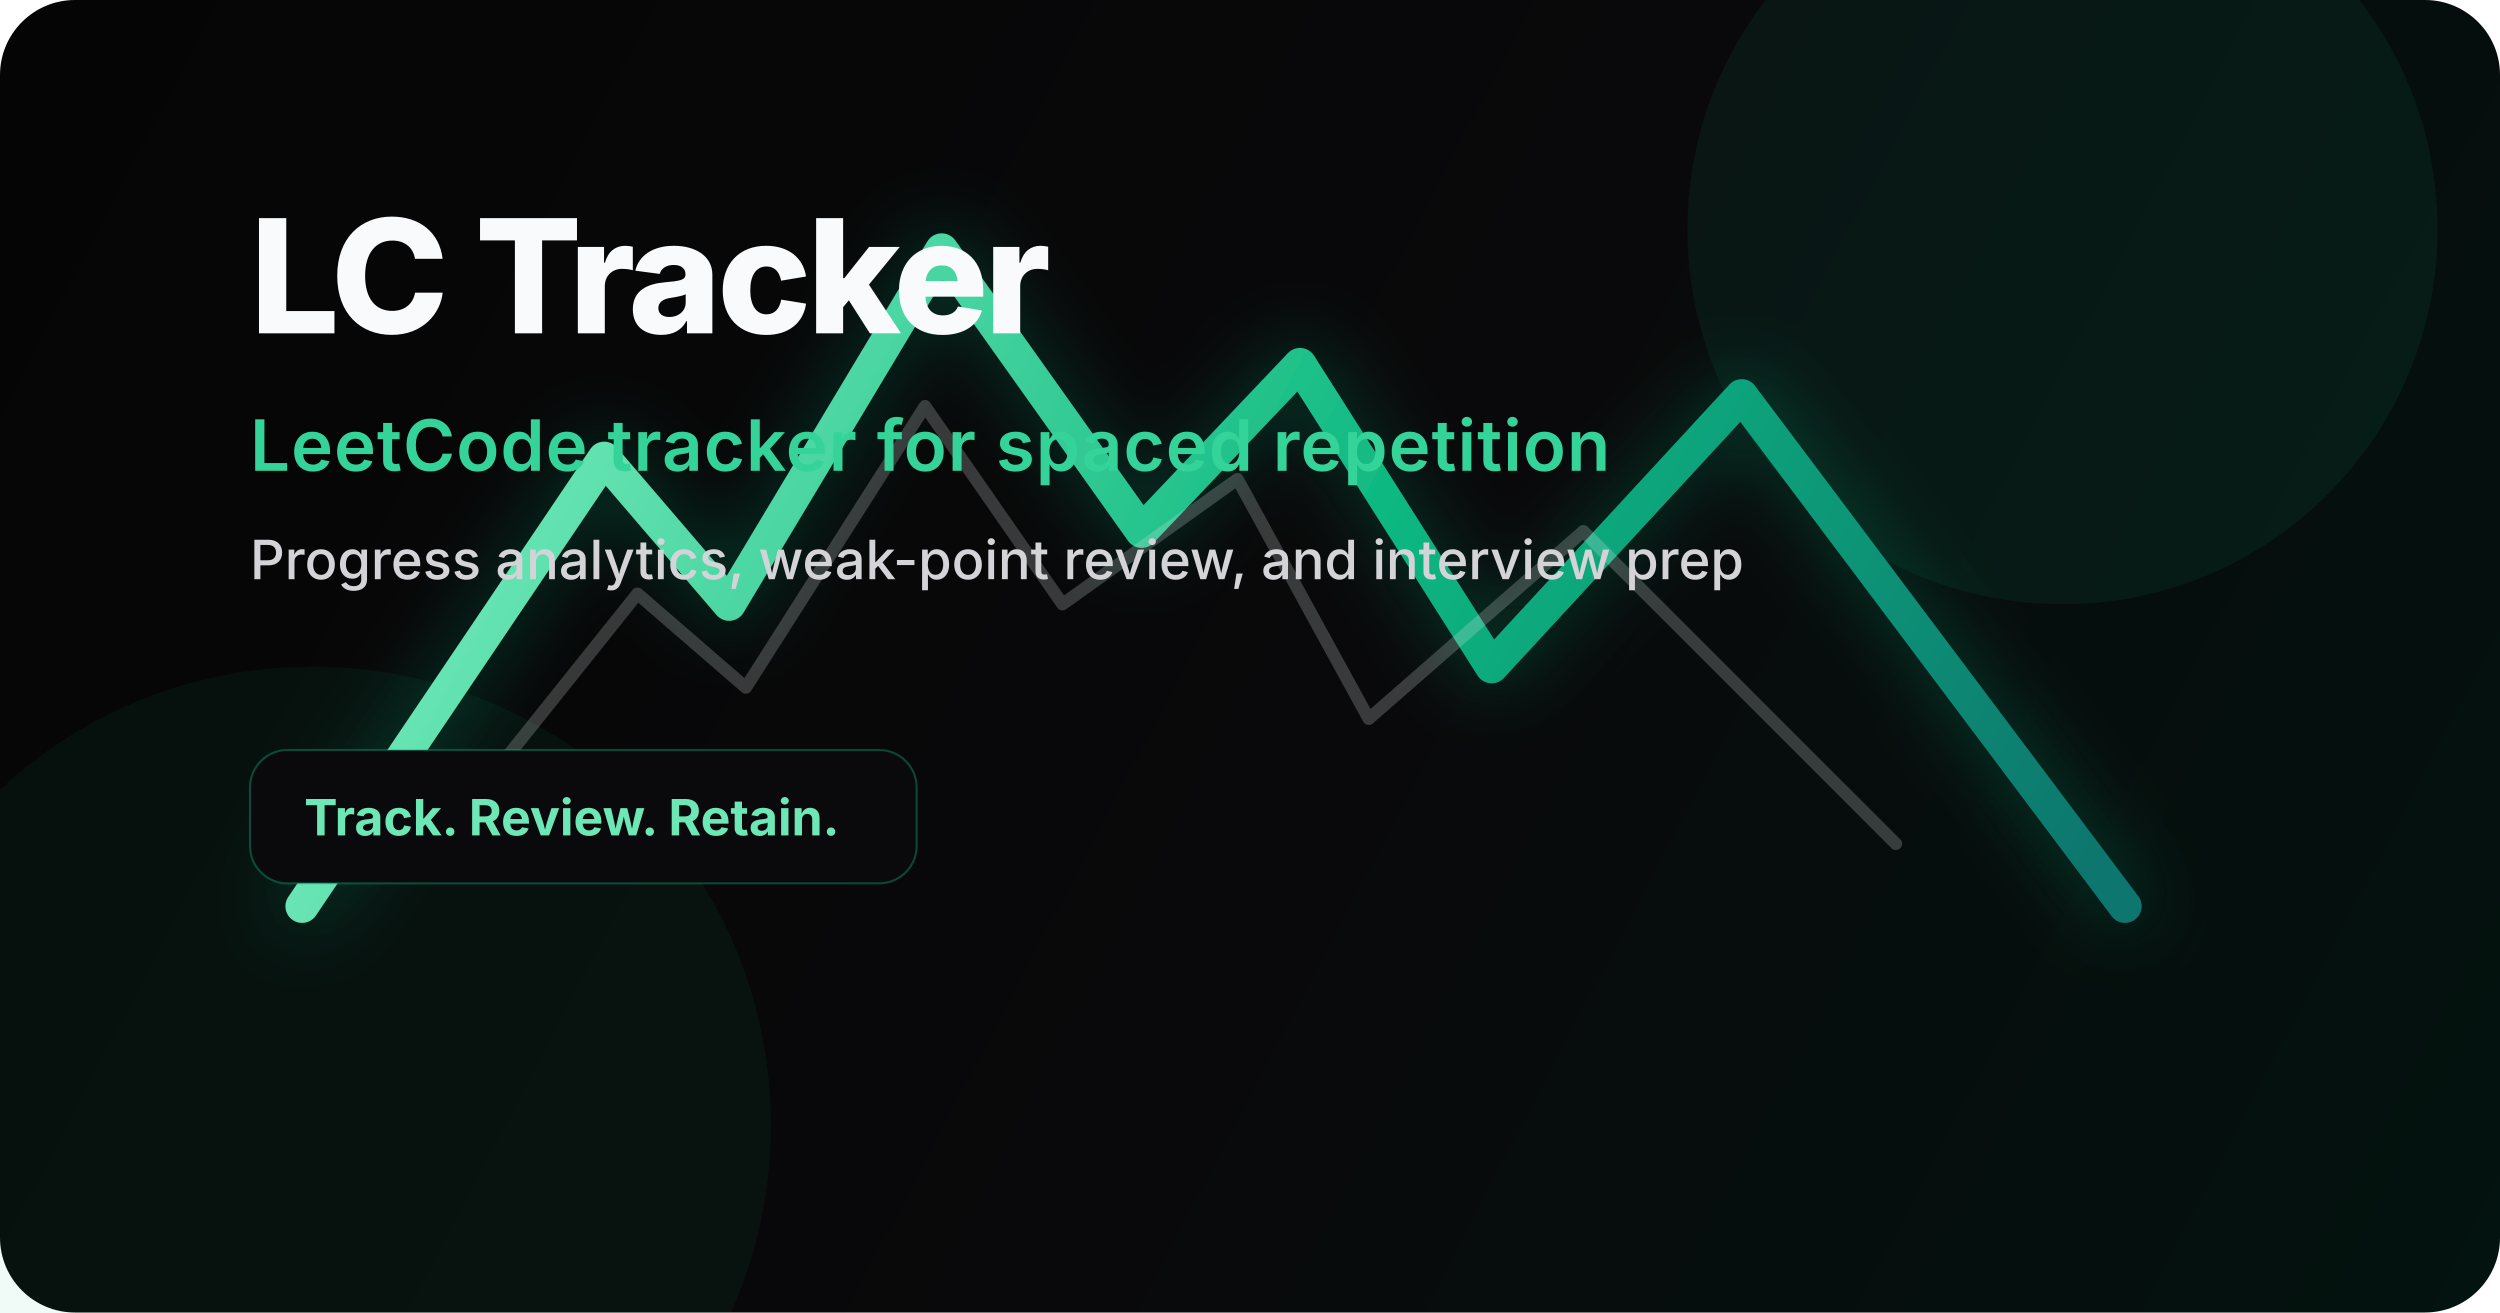
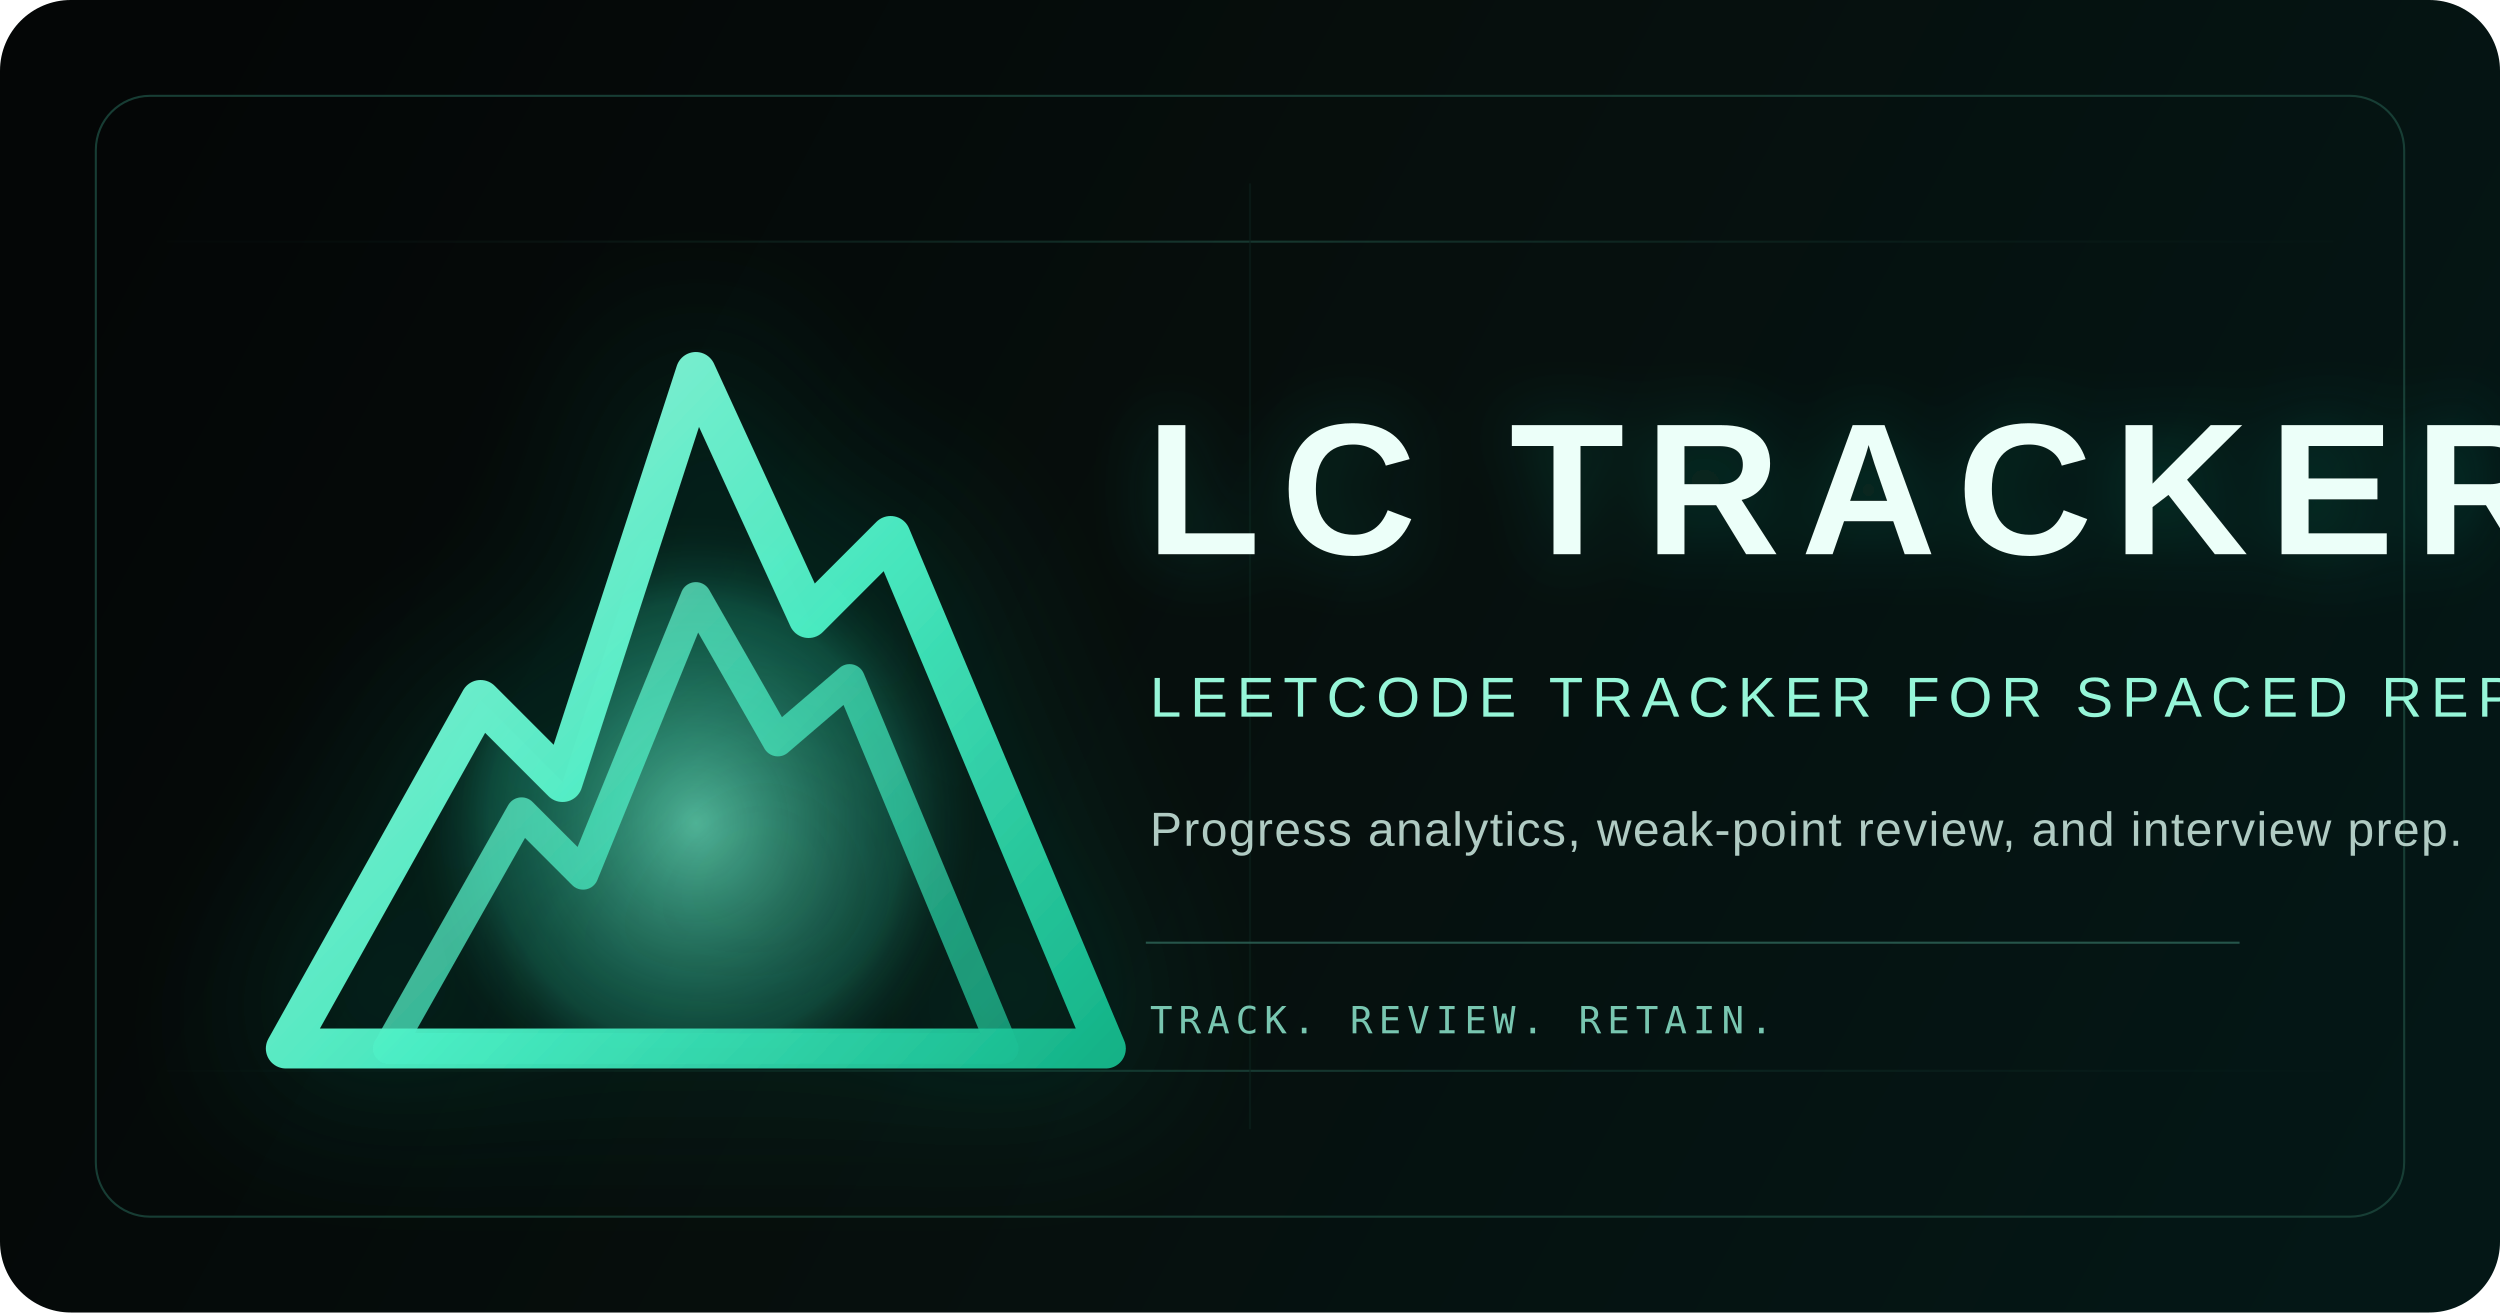
<svg xmlns="http://www.w3.org/2000/svg" width="1200" height="630" viewBox="0 0 1200 630" fill="none">
  <defs>
-     <linearGradient id="bg" x1="0" y1="0" x2="1200" y2="630" gradientUnits="userSpaceOnUse">
-       <stop stop-color="#050505" />
-       <stop offset="0.55" stop-color="#09090b" />
-       <stop offset="1" stop-color="#03130f" />
+     <linearGradient id="bg" x1="76" y1="44" x2="1132" y2="614" gradientUnits="userSpaceOnUse">
+       <stop offset="0" stop-color="#040606" />
+       <stop offset="0.48" stop-color="#060F0D" />
+       <stop offset="1" stop-color="#041716" />
    </linearGradient>
-     <linearGradient id="accent" x1="280" y1="130" x2="960" y2="500" gradientUnits="userSpaceOnUse">
-       <stop stop-color="#6ee7b7" />
-       <stop offset="0.5" stop-color="#10b981" />
-       <stop offset="1" stop-color="#0f766e" />
+     <linearGradient id="line" x1="0" y1="315" x2="1200" y2="315" gradientUnits="userSpaceOnUse">
+       <stop offset="0" stop-color="#0D2D25" stop-opacity="0" />
+       <stop offset="0.5" stop-color="#64F8D2" stop-opacity="0.5" />
+       <stop offset="1" stop-color="#0D2D25" stop-opacity="0" />
    </linearGradient>
-     <filter id="glow" x="-20%" y="-20%" width="140%" height="140%">
-       <feDropShadow dx="0" dy="0" stdDeviation="18" flood-color="#10b981" flood-opacity="0.35" />
+     <linearGradient id="markStroke" x1="12" y1="16" x2="88" y2="88" gradientUnits="userSpaceOnUse">
+       <stop offset="0" stop-color="#A8FFE4" />
+       <stop offset="0.52" stop-color="#4CF0C6" />
+       <stop offset="1" stop-color="#14B88C" />
+     </linearGradient>
+     <radialGradient id="markAura" cx="0" cy="0" r="1" gradientUnits="userSpaceOnUse" gradientTransform="translate(50 62) rotate(90) scale(30 28)">
+       <stop offset="0" stop-color="#74FAD3" stop-opacity="0.95" />
+       <stop offset="0.72" stop-color="#2ECFA8" stop-opacity="0.34" />
+       <stop offset="1" stop-color="#0A2A21" stop-opacity="0" />
+     </radialGradient>
+     <filter id="markGlow" x="-60%" y="-60%" width="220%" height="220%">
+       <feDropShadow dx="0" dy="0" stdDeviation="1.8" flood-color="#6AFFDC" flood-opacity="0.95" />
+       <feDropShadow dx="0" dy="0" stdDeviation="4.8" flood-color="#20C99A" flood-opacity="0.8" />
+       <feDropShadow dx="0" dy="0" stdDeviation="8" flood-color="#14906E" flood-opacity="0.45" />
+     </filter>
+     <filter id="wordGlow" x="-40%" y="-60%" width="220%" height="240%">
+       <feDropShadow dx="0" dy="0" stdDeviation="9" flood-color="#63F9D3" flood-opacity="0.3" />
+       <feDropShadow dx="0" dy="0" stdDeviation="16" flood-color="#22C79A" flood-opacity="0.22" />
    </filter>
  </defs>
-   <rect width="1200" height="630" rx="36" fill="url(#bg)" />
-   <circle cx="990" cy="110" r="180" fill="#10b981" fill-opacity="0.08" />
-   <circle cx="150" cy="540" r="220" fill="#10b981" fill-opacity="0.06" />
-   <path d="M145 435L290 220L350 290L452 120L548 255L624 175L716 320L836 190L1020 435" stroke="url(#accent)" stroke-width="16" stroke-linecap="round" stroke-linejoin="round" filter="url(#glow)" />
-   <path d="M210 405L306 285L358 330L444 195L510 290L594 230L657 345L760 255L910 405" stroke="#e5e7eb" stroke-opacity="0.22" stroke-width="6" stroke-linecap="round" stroke-linejoin="round" />
-   <text x="120" y="160" fill="#f8fafc" font-size="76" font-family="Inter, ui-sans-serif, system-ui, sans-serif" font-weight="800" letter-spacing="-2">LC Tracker</text>
-   <text x="120" y="226" fill="#34d399" font-size="34" font-family="Inter, ui-sans-serif, system-ui, sans-serif" font-weight="600" letter-spacing="0.5">LeetCode tracker for spaced repetition</text>
-   <text x="120" y="278" fill="#d4d4d8" font-size="26" font-family="Inter, ui-sans-serif, system-ui, sans-serif" font-weight="500">Progress analytics, weak-point review, and interview prep</text>
-   <g transform="translate(120 360)">
-     <rect x="0" y="0" width="320" height="64" rx="18" fill="#0a0a0c" stroke="#10b981" stroke-opacity="0.35" />
-     <text x="26" y="41" fill="#6ee7b7" font-size="24" font-family="Inter, ui-sans-serif, system-ui, sans-serif" font-weight="700">Track. Review. Retain.</text>
+   <rect width="1200" height="630" rx="34" fill="url(#bg)" />
+   <rect x="46" y="46" width="1108" height="538" rx="26" stroke="#1A4339" stroke-opacity="0.9" />
+   <g opacity="0.36">
+     <path d="M80 116H1120" stroke="url(#line)" stroke-width="1" />
+     <path d="M80 514H1120" stroke="url(#line)" stroke-width="1" />
+     <path d="M600 88V542" stroke="#174137" stroke-opacity="0.55" stroke-width="1" />
+   </g>
+   <g transform="translate(88 90) scale(4.92)">
+     <path d="M10 84L29 50L37 58L50 18L61 42L69 34L90 84Z" fill="url(#markAura)" opacity="0.74" />
+     <g fill="none" stroke="url(#markStroke)" stroke-linecap="round" stroke-linejoin="round" filter="url(#markGlow)">
+       <path d="M10 84L29 50L37 58L50 18L61 42L69 34L90 84Z" stroke-width="3.9" opacity="0.96" />
+       <path d="M20 84L33 61L39 67L50 40L58 54L65 48L80 84Z" stroke-width="3" opacity="0.72" />
+     </g>
+   </g>
+   <g transform="translate(550 166)">
+     <text x="0" y="100" fill="#ECFFF9" font-family="'Avenir Next', 'Segoe UI', 'Helvetica Neue', Arial, sans-serif" font-size="90" font-weight="650" letter-spacing="0.11em" filter="url(#wordGlow)">LC TRACKER</text>
+     <text x="2" y="178" fill="#96F6D8" font-family="'Avenir Next', 'Segoe UI', 'Helvetica Neue', Arial, sans-serif" font-size="27" font-weight="500" letter-spacing="0.16em">LEETCODE TRACKER FOR SPACED REPETITION</text>
+     <text x="2" y="240" fill="#B0CBC3" font-family="'Avenir Next', 'Segoe UI', 'Helvetica Neue', Arial, sans-serif" font-size="23" font-weight="400" letter-spacing="0.03em">Progress analytics, weak-point review, and interview prep.</text>
+     <rect x="0" y="286" width="525" height="1" fill="#2A5F52" fill-opacity="0.88" />
+     <text x="2" y="330" fill="#78C6B0" font-family="'SFMono-Regular', Menlo, Consolas, monospace" font-size="18" font-weight="500" letter-spacing="0.16em">TRACK. REVIEW. RETAIN.</text>
  </g>
</svg>
